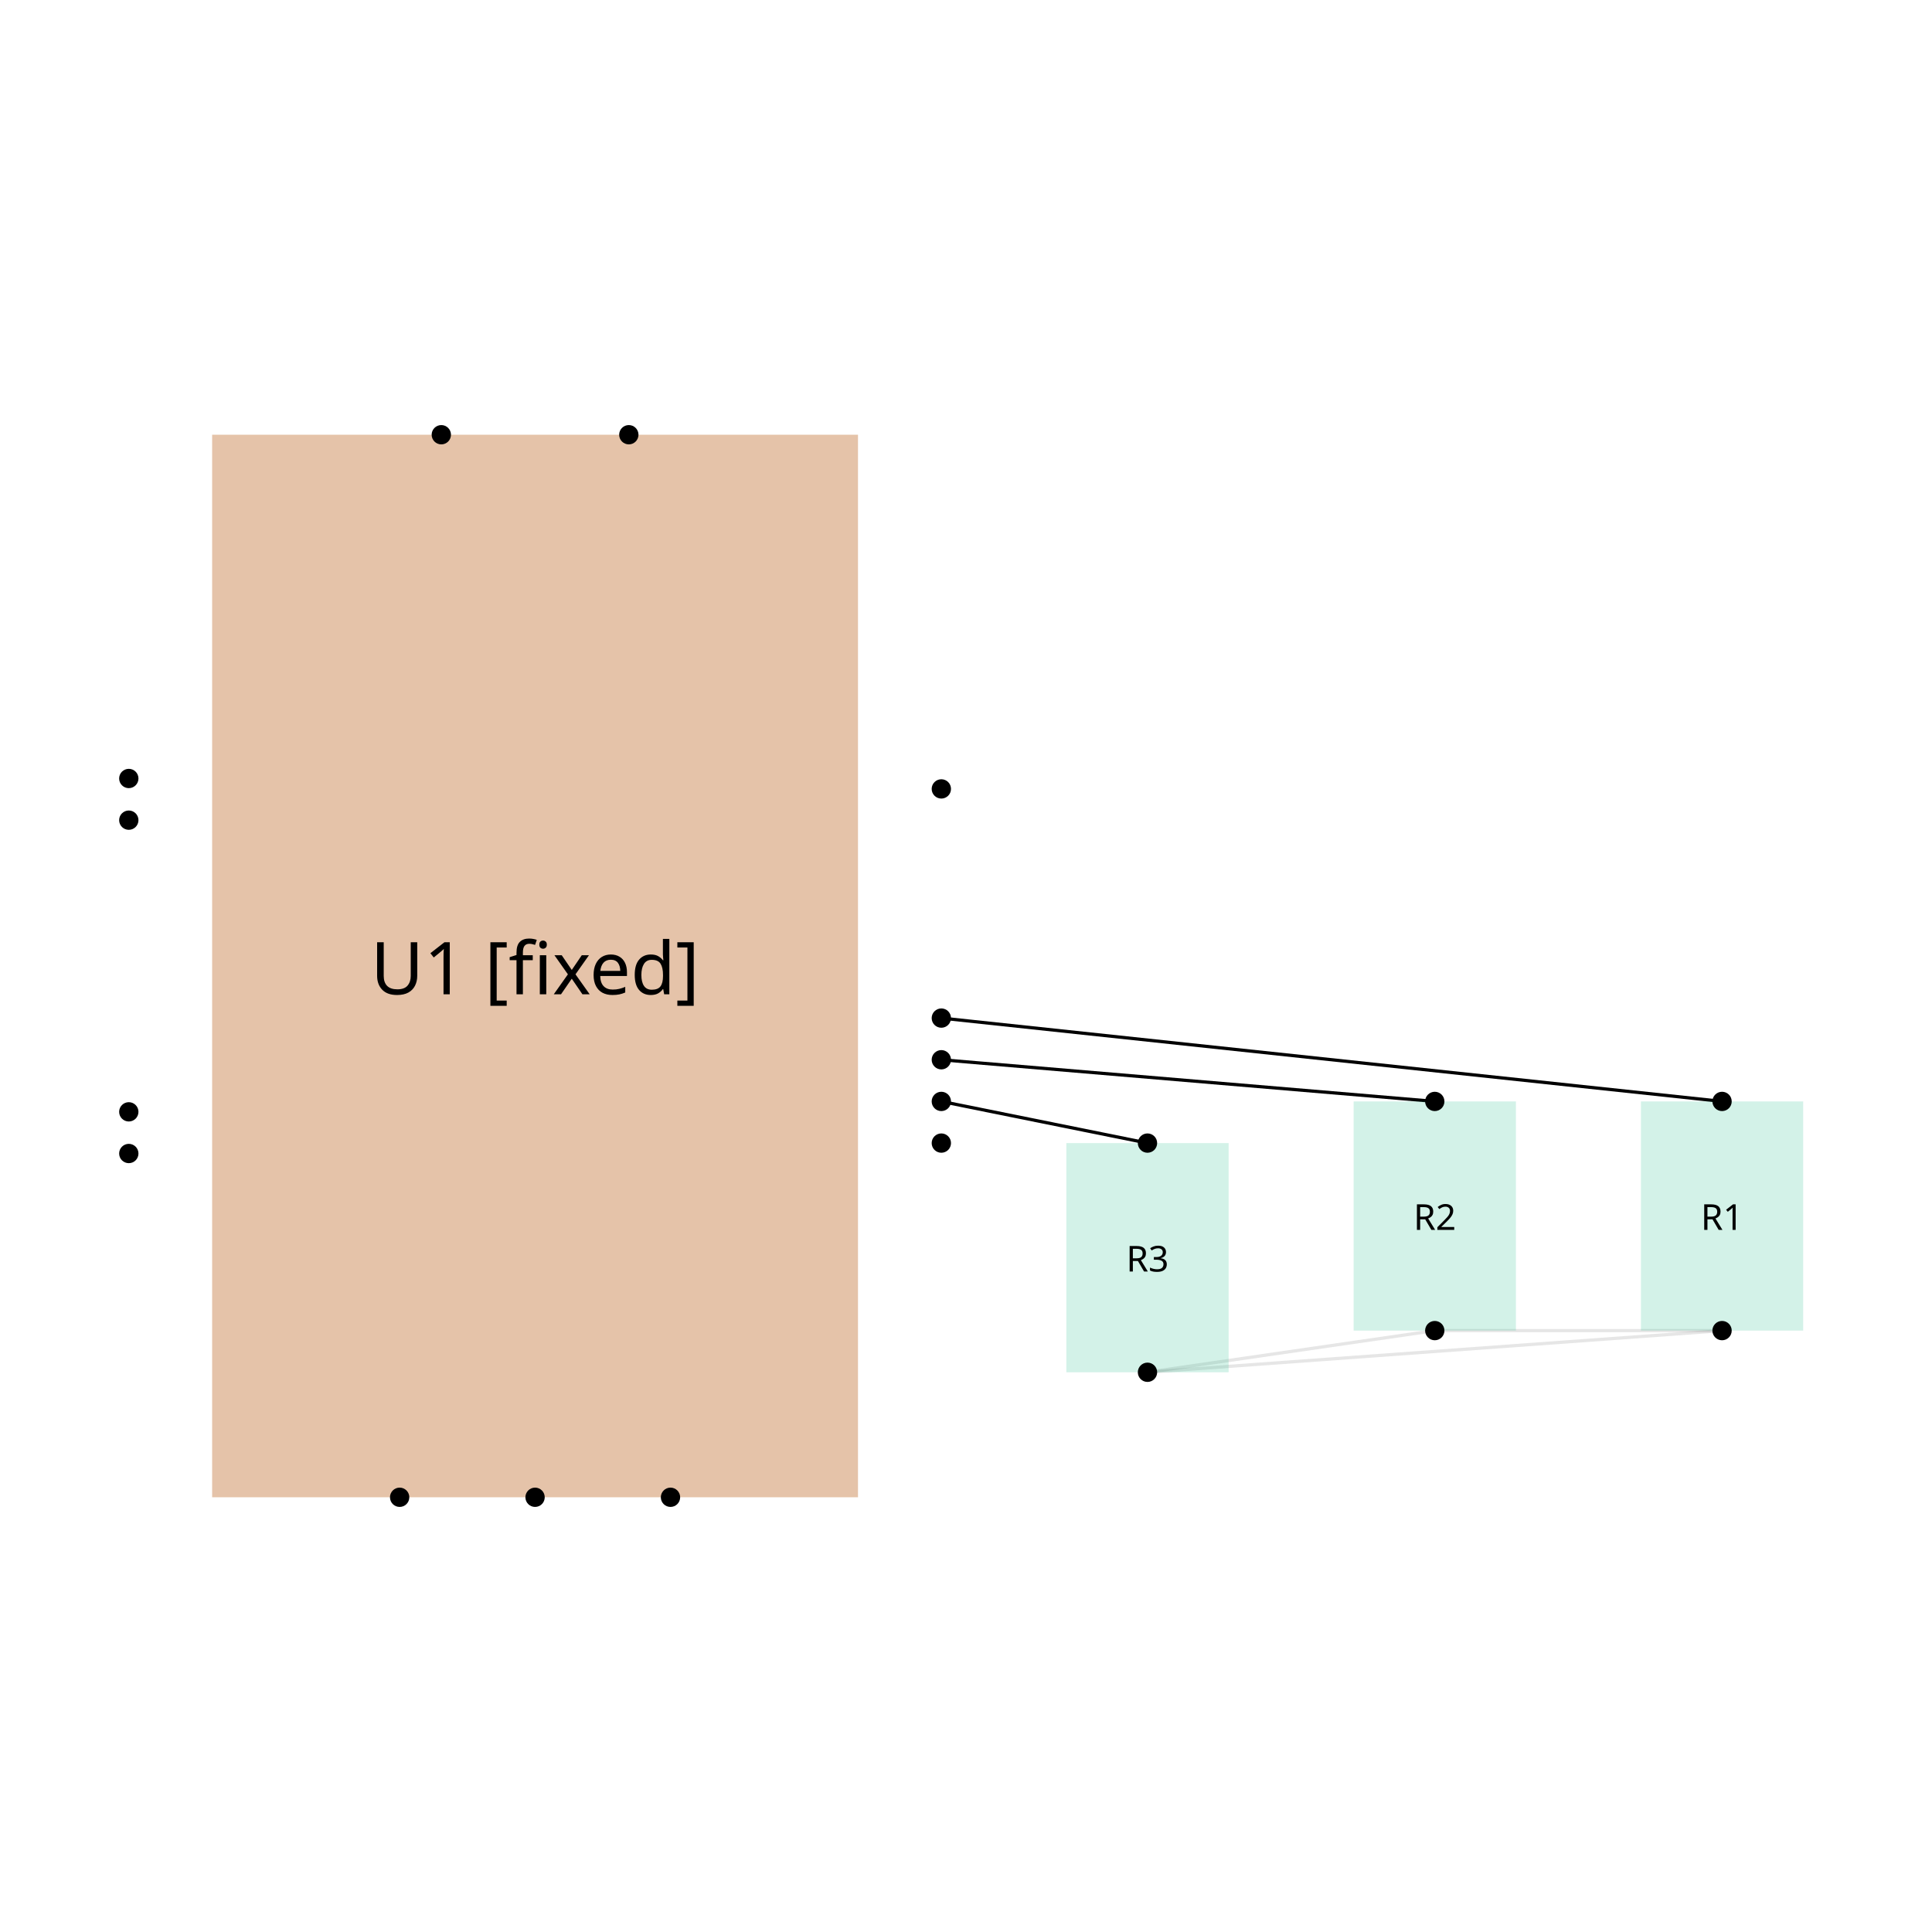
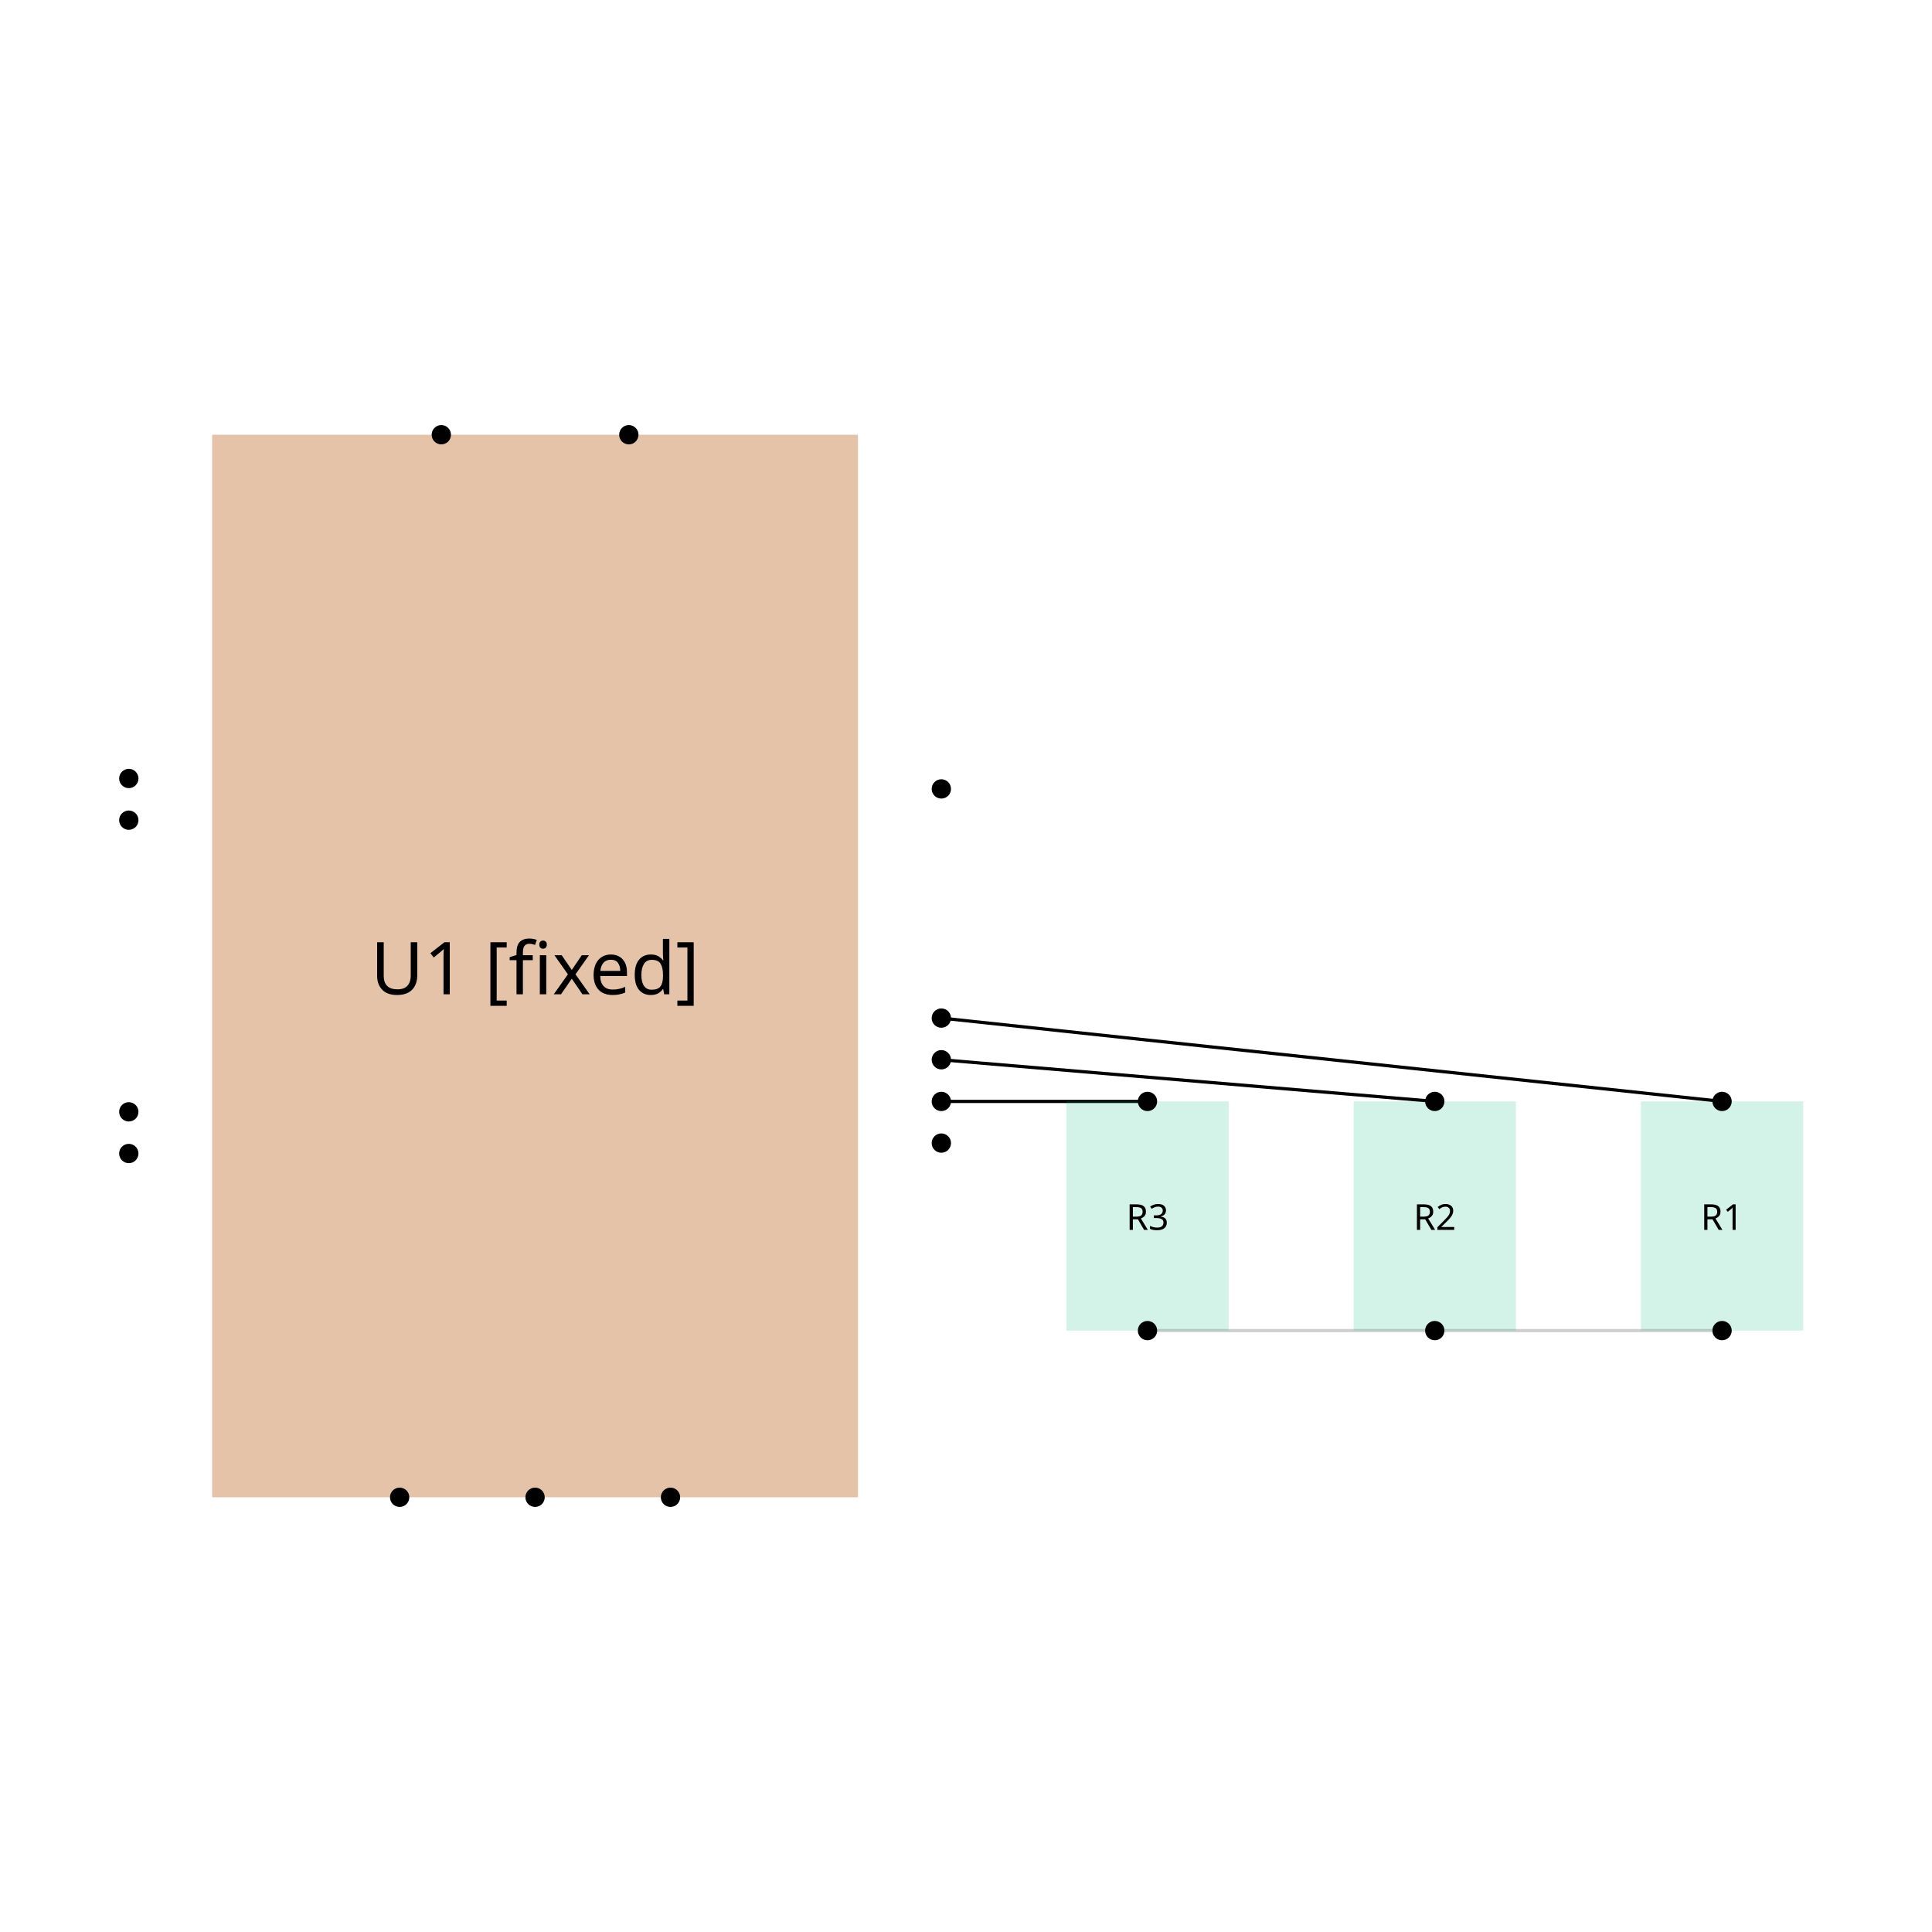
<svg xmlns="http://www.w3.org/2000/svg" width="600" height="600" viewBox="0 0 600 600">
  <rect width="100%" height="100%" fill="white" />
  <g>
    <polyline data-points="5.697276749999998,-1.75 4.318366049999999,-1.75" data-type="line" data-label="" points="534.801,413.23 445.582,413.23" fill="none" stroke="rgba(0,0,0,0.1)" stroke-width="1px" />
  </g>
  <g>
-     <polyline data-points="5.697276749999998,-1.75 2.9394553500000002,-1.95" data-type="line" data-label="" points="534.801,413.23 356.362,426.171" fill="none" stroke="rgba(0,0,0,0.1)" stroke-width="1px" />
+     <polyline data-points="5.697276749999998,-1.75 2.9394553500000002,-1.75" data-type="line" data-label="" points="534.801,413.23 356.362,413.23" fill="none" stroke="rgba(0,0,0,0.1)" stroke-width="1px" />
  </g>
  <g>
-     <polyline data-points="4.318366049999999,-1.75 2.9394553500000002,-1.95" data-type="line" data-label="" points="445.582,413.23 356.362,426.171" fill="none" stroke="rgba(0,0,0,0.1)" stroke-width="1px" />
+     <polyline data-points="4.318366049999999,-1.75 2.9394553500000002,-1.75" data-type="line" data-label="" points="445.582,413.23 356.362,413.23" fill="none" stroke="rgba(0,0,0,0.1)" stroke-width="1px" />
  </g>
  <g>
    <polyline data-points="5.697276749999998,-0.6499999999999999 1.9500000000000002,-0.2499999999999999" data-type="line" data-label="" points="534.801,342.057 292.341,316.176" fill="none" stroke="black" stroke-width="1px" />
  </g>
  <g>
    <polyline data-points="4.318366049999999,-0.6499999999999999 1.9500000000000002,-0.44999999999999996" data-type="line" data-label="" points="445.582,342.057 292.341,329.116" fill="none" stroke="black" stroke-width="1px" />
  </g>
  <g>
-     <polyline data-points="2.9394553500000002,-0.8499999999999999 1.9500000000000002,-0.6499999999999999" data-type="line" data-label="" points="356.362,354.997 292.341,342.057" fill="none" stroke="black" stroke-width="1px" />
+     <polyline data-points="2.9394553500000002,-0.6499999999999999 1.9500000000000002,-0.6499999999999999" data-type="line" data-label="" points="356.362,342.057 292.341,342.057" fill="none" stroke="black" stroke-width="1px" />
  </g>
  <g>
    <rect data-type="rect" data-label="U1 [fixed]" data-x="0" data-y="0" x="65.881" y="135.008" width="200.579" height="329.985" fill="rgba(180, 83, 9, 0.35)" stroke="none" stroke-width="0.015" />
  </g>
  <g>
    <rect data-type="rect" data-label="R1" data-x="5.697276749999998" data-y="-1.2" x="509.602" y="342.057" width="50.398" height="71.173" fill="rgba(16, 185, 129, 0.18)" stroke="none" stroke-width="0.015" />
  </g>
  <g>
    <rect data-type="rect" data-label="R2" data-x="4.318366049999999" data-y="-1.2" x="420.383" y="342.057" width="50.398" height="71.173" fill="rgba(16, 185, 129, 0.18)" stroke="none" stroke-width="0.015" />
  </g>
  <g>
-     <rect data-type="rect" data-label="R3" data-x="2.9394553500000002" data-y="-1.4" x="331.163" y="354.997" width="50.398" height="71.173" fill="rgba(16, 185, 129, 0.18)" stroke="none" stroke-width="0.015" />
+     <rect data-type="rect" data-label="R3" data-x="2.9394553500000002" data-y="-1.2" x="331.163" y="342.057" width="50.398" height="71.173" fill="rgba(16, 185, 129, 0.18)" stroke="none" stroke-width="0.015" />
  </g>
  <text data-type="text" data-label="U1 [fixed]" data-x="0" data-y="0" x="166.171" y="300" fill="black" font-size="22.646" font-family="sans-serif" text-anchor="middle" dominant-baseline="central">U1 [fixed]</text>
  <text data-type="text" data-label="R1" data-x="5.697276749999998" data-y="-1.2" x="534.801" y="377.643" fill="black" font-size="11.088" font-family="sans-serif" text-anchor="middle" dominant-baseline="central">R1</text>
  <text data-type="text" data-label="R2" data-x="4.318366049999999" data-y="-1.2" x="445.582" y="377.643" fill="black" font-size="11.088" font-family="sans-serif" text-anchor="middle" dominant-baseline="central">R2</text>
-   <text data-type="text" data-label="R3" data-x="2.9394553500000002" data-y="-1.4" x="356.362" y="390.584" fill="black" font-size="11.088" font-family="sans-serif" text-anchor="middle" dominant-baseline="central">R3</text>
+   <text data-type="text" data-label="R3" data-x="2.9394553500000002" data-y="-1.2" x="356.362" y="377.643" fill="black" font-size="11.088" font-family="sans-serif" text-anchor="middle" dominant-baseline="central">R3</text>
  <g>
    <circle data-type="point" data-label="U1.1" data-x="-1.9500000000000002" data-y="-0.7000000000000001" cx="40" cy="345.292" r="3" fill="black" />
  </g>
  <g>
    <circle data-type="point" data-label="U1.2" data-x="-1.9500000000000002" data-y="-0.9" cx="40" cy="358.233" r="3" fill="black" />
  </g>
  <g>
    <circle data-type="point" data-label="U1.4" data-x="1.9500000000000002" data-y="-0.85" cx="292.341" cy="354.997" r="3" fill="black" />
  </g>
  <g>
    <circle data-type="point" data-label="U1.5" data-x="1.9500000000000002" data-y="-0.2499999999999999" cx="292.341" cy="316.176" r="3" fill="black" />
  </g>
  <g>
    <circle data-type="point" data-label="U1.6" data-x="1.9500000000000002" data-y="-0.44999999999999996" cx="292.341" cy="329.116" r="3" fill="black" />
  </g>
  <g>
    <circle data-type="point" data-label="U1.7" data-x="-0.44999999999999996" data-y="2.55" cx="137.054" cy="135.008" r="3" fill="black" />
  </g>
  <g>
    <circle data-type="point" data-label="U1.8" data-x="-1.9500000000000002" data-y="0.7" cx="40" cy="254.708" r="3" fill="black" />
  </g>
  <g>
    <circle data-type="point" data-label="U1.9" data-x="0.44999999999999996" data-y="2.55" cx="195.287" cy="135.008" r="3" fill="black" />
  </g>
  <g>
    <circle data-type="point" data-label="U1.10" data-x="1.9500000000000002" data-y="0.85" cx="292.341" cy="245.003" r="3" fill="black" />
  </g>
  <g>
    <circle data-type="point" data-label="U1.12" data-x="0" data-y="-2.55" cx="166.171" cy="464.992" r="3" fill="black" />
  </g>
  <g>
    <circle data-type="point" data-label="U1.13" data-x="-1.9500000000000002" data-y="0.9" cx="40" cy="241.767" r="3" fill="black" />
  </g>
  <g>
    <circle data-type="point" data-label="U1.14" data-x="1.9500000000000002" data-y="-0.6499999999999999" cx="292.341" cy="342.057" r="3" fill="black" />
  </g>
  <g>
    <circle data-type="point" data-label="U1.15" data-x="-0.65" data-y="-2.55" cx="124.114" cy="464.992" r="3" fill="black" />
  </g>
  <g>
    <circle data-type="point" data-label="U1.16" data-x="0.65" data-y="-2.55" cx="208.228" cy="464.992" r="3" fill="black" />
  </g>
  <g>
    <circle data-type="point" data-label="R1.1" data-x="5.697276749999998" data-y="-0.6499999999999999" cx="534.801" cy="342.057" r="3" fill="black" />
  </g>
  <g>
    <circle data-type="point" data-label="R1.2 (charger_connectivity_net0)" data-x="5.697276749999998" data-y="-1.75" cx="534.801" cy="413.23" r="3" fill="black" />
  </g>
  <g>
    <circle data-type="point" data-label="R2.1" data-x="4.318366049999999" data-y="-0.6499999999999999" cx="445.582" cy="342.057" r="3" fill="black" />
  </g>
  <g>
    <circle data-type="point" data-label="R2.2 (charger_connectivity_net0)" data-x="4.318366049999999" data-y="-1.75" cx="445.582" cy="413.23" r="3" fill="black" />
  </g>
  <g>
-     <circle data-type="point" data-label="R3.1" data-x="2.9394553500000002" data-y="-0.8499999999999999" cx="356.362" cy="354.997" r="3" fill="black" />
+     <circle data-type="point" data-label="R3.1" data-x="2.9394553500000002" data-y="-0.6499999999999999" cx="356.362" cy="342.057" r="3" fill="black" />
  </g>
  <g>
-     <circle data-type="point" data-label="R3.2 (charger_connectivity_net0)" data-x="2.9394553500000002" data-y="-1.95" cx="356.362" cy="426.171" r="3" fill="black" />
+     <circle data-type="point" data-label="R3.2 (charger_connectivity_net0)" data-x="2.9394553500000002" data-y="-1.75" cx="356.362" cy="413.23" r="3" fill="black" />
  </g>
  <g id="crosshair" style="display: none">
    <line id="crosshair-h" y1="0" y2="600" stroke="#666" stroke-width="0.5" />
    <line id="crosshair-v" x1="0" x2="600" stroke="#666" stroke-width="0.5" />
    <text id="coordinates" font-family="monospace" font-size="12" fill="#666" />
  </g>
</svg>
